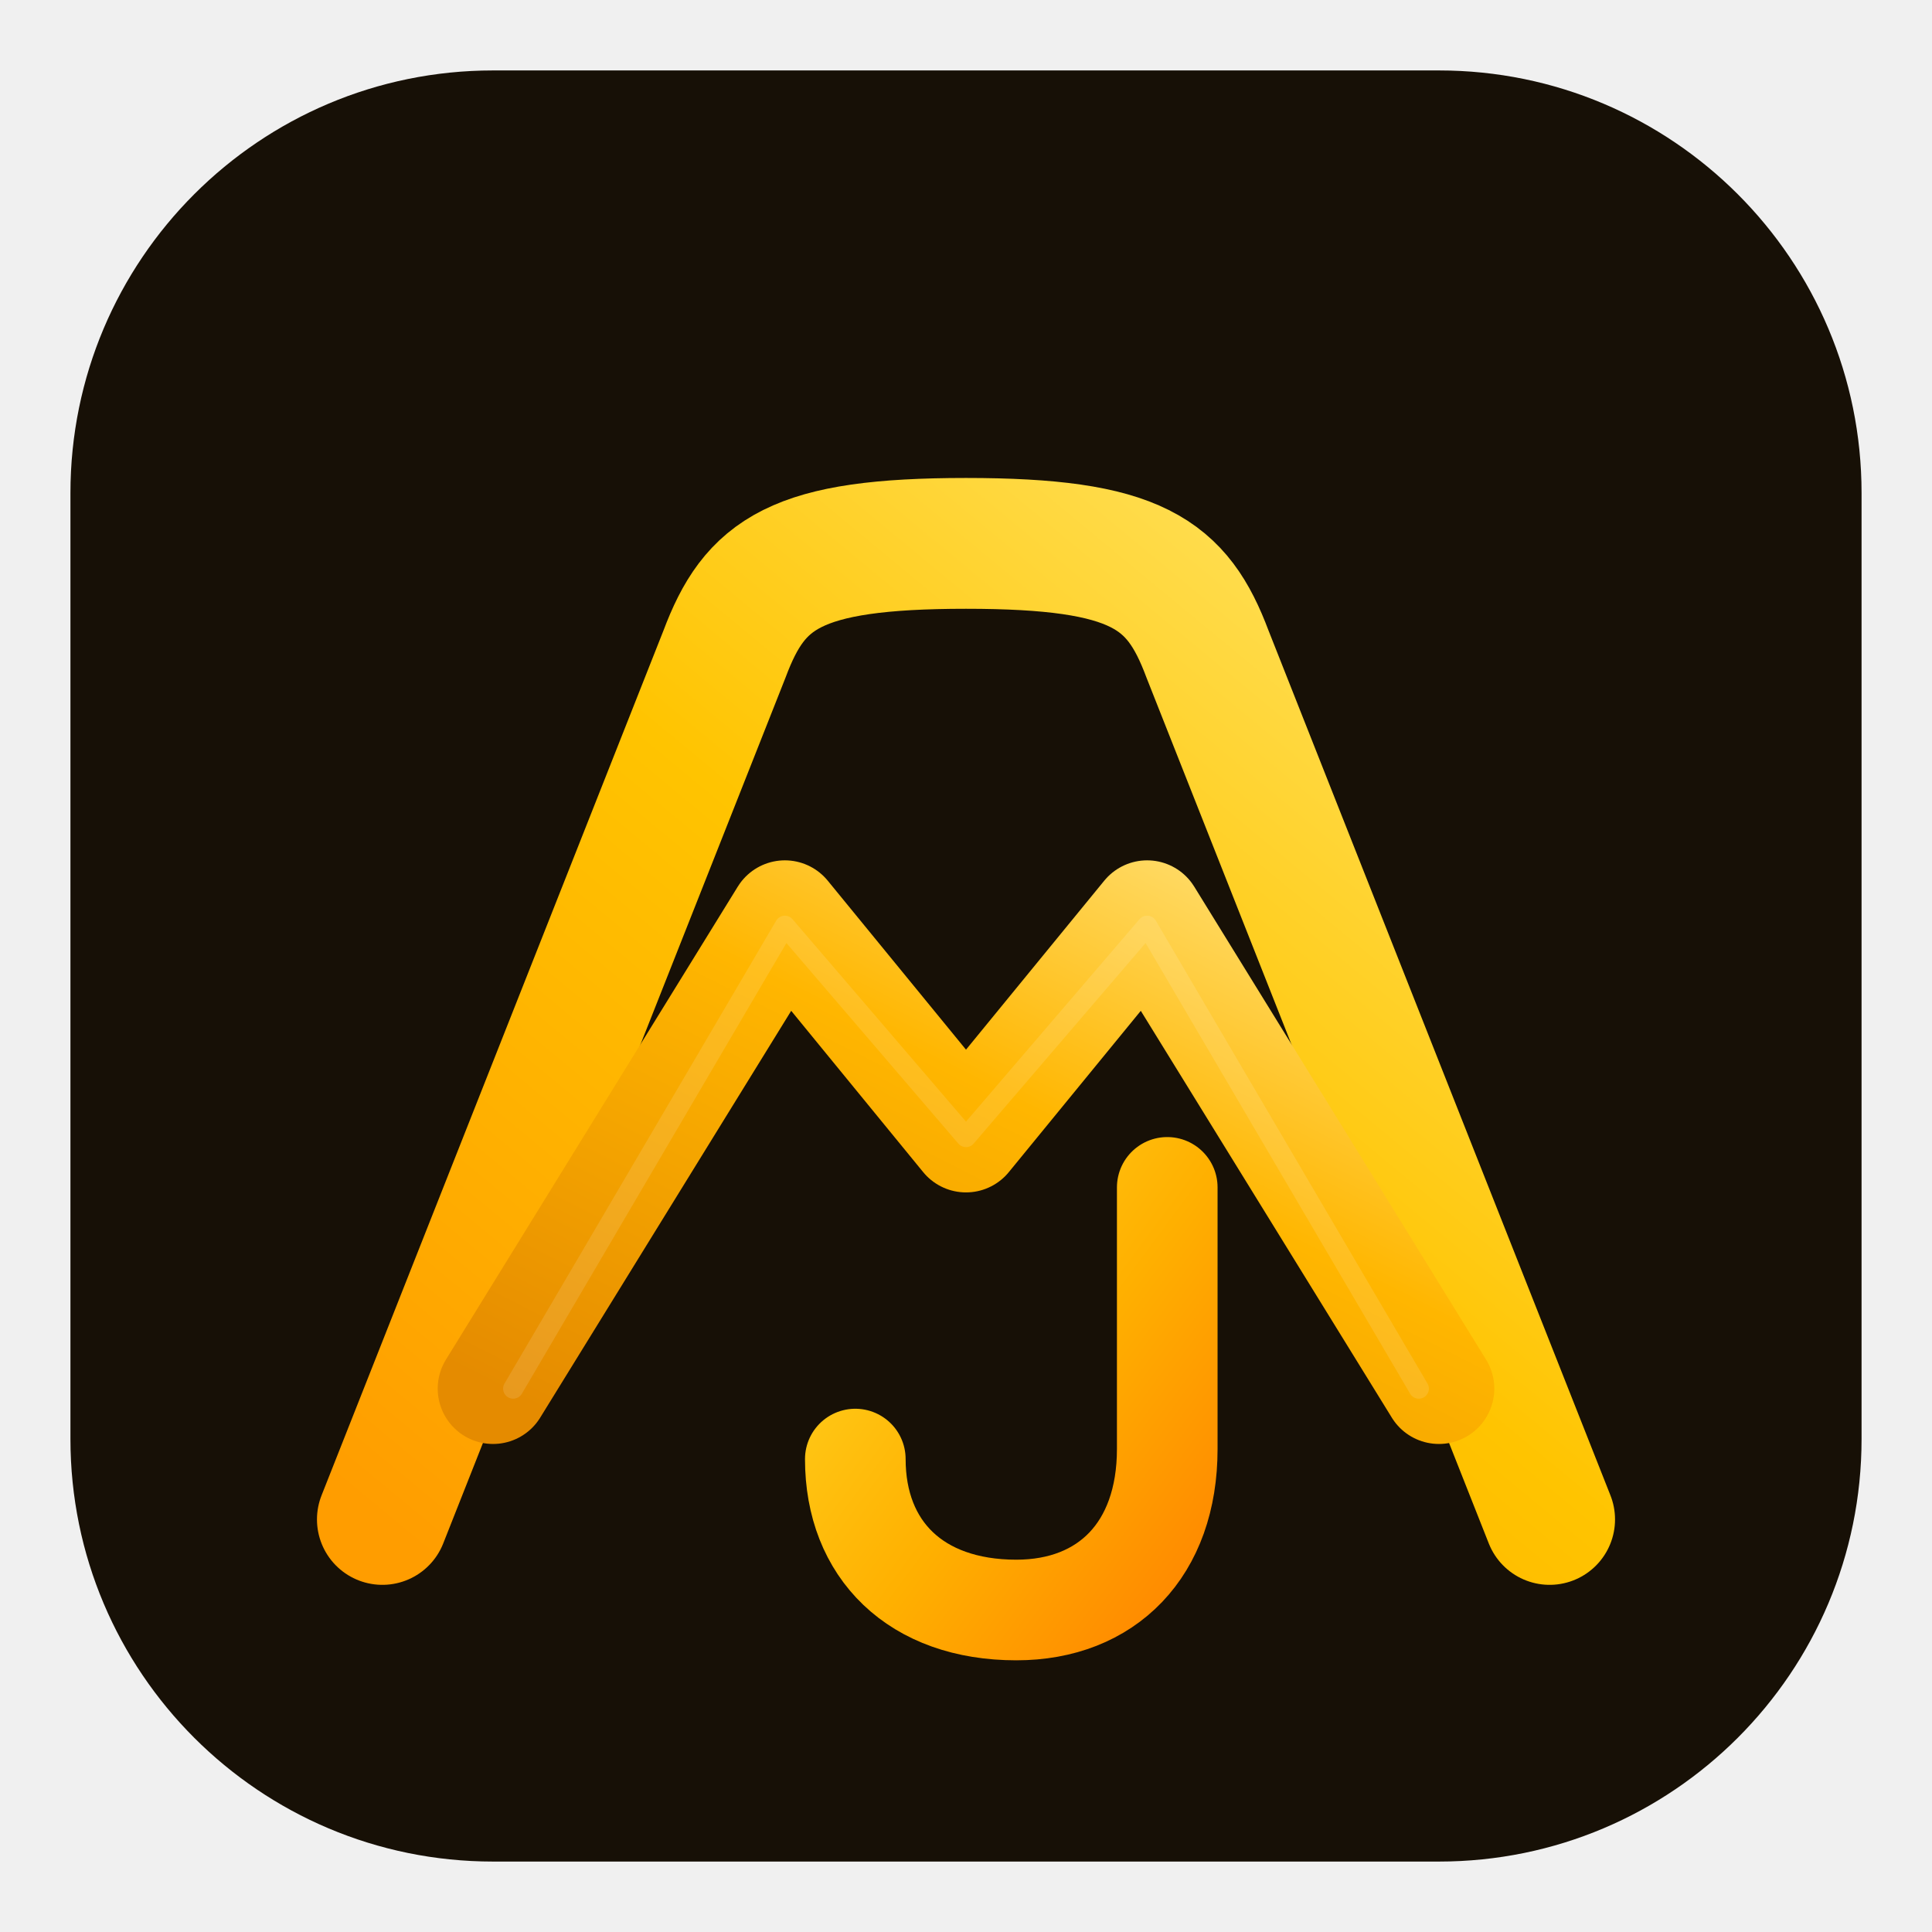
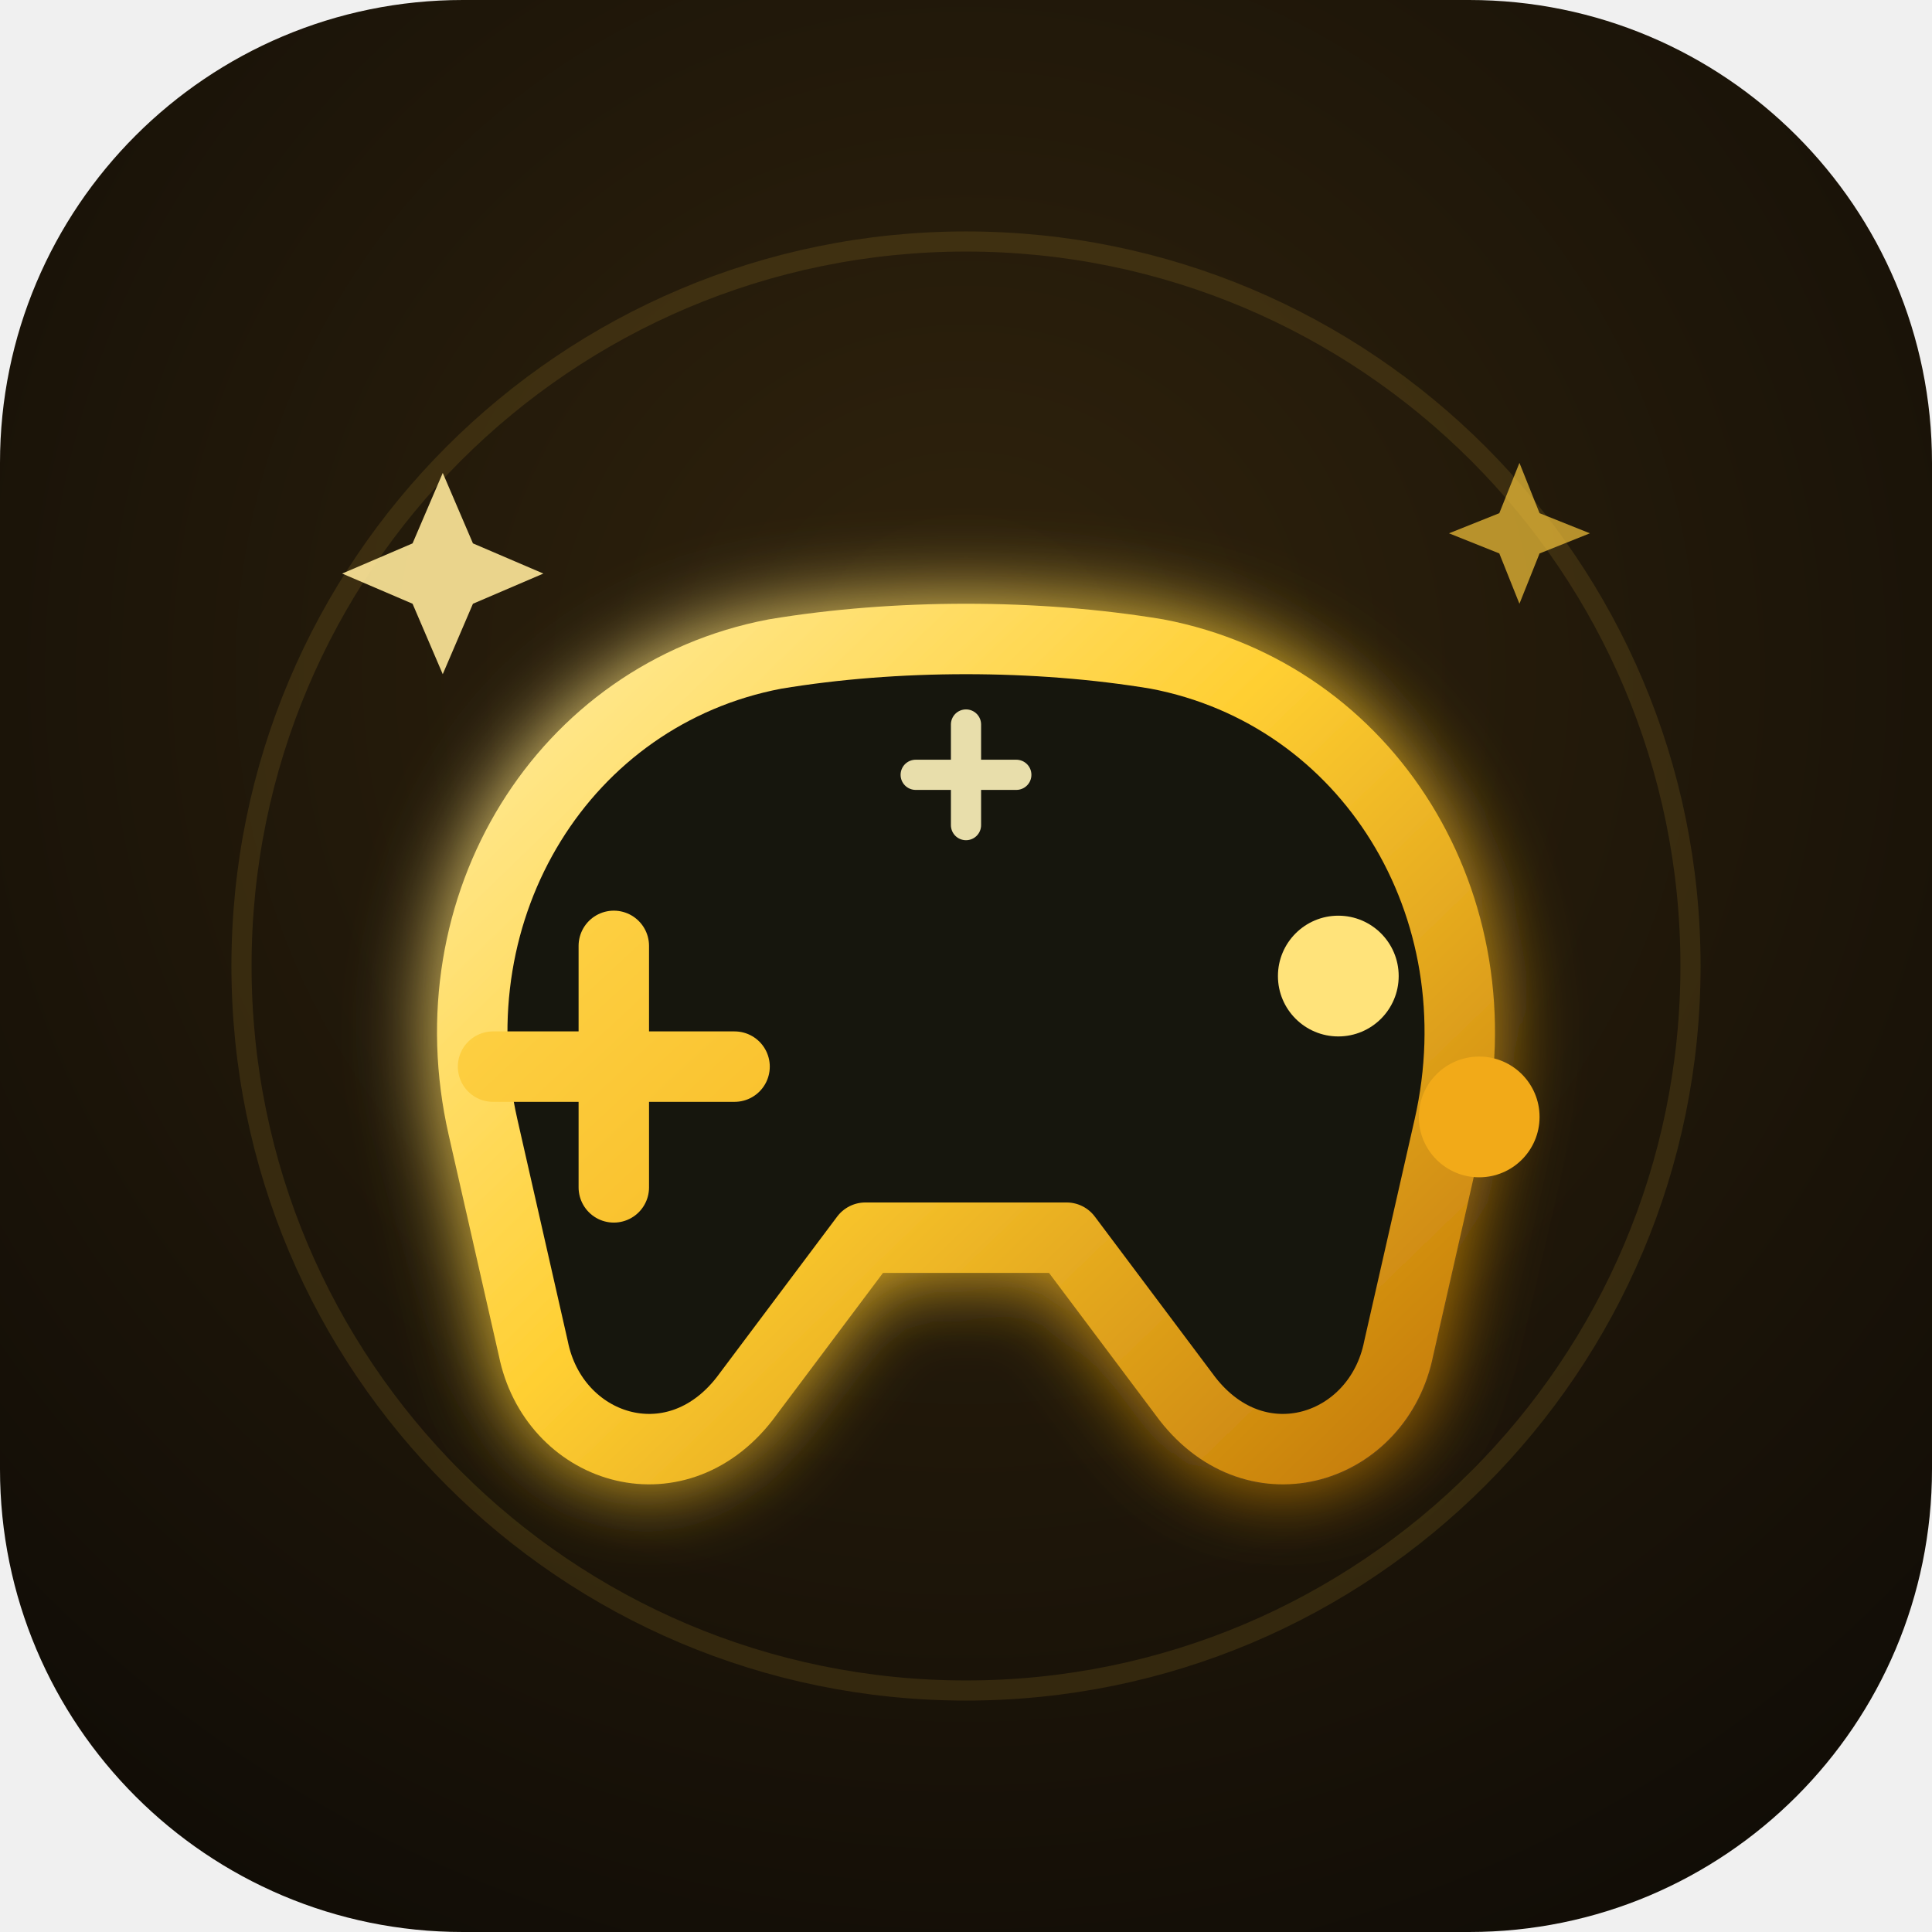
- <svg xmlns="http://www.w3.org/2000/svg" viewBox="0 0 192 192" width="192" height="192">
+ <svg xmlns="http://www.w3.org/2000/svg" viewBox="0 0 192 192" width="192" height="192" role="img" aria-label="Juegos Avila Mora">
  <defs>
-     <linearGradient id="a" x1="0" y1="1" x2="1" y2="0">
-       <stop stop-color="#ff9d00" />
-       <stop offset=".52" stop-color="#ffc400" />
-       <stop offset="1" stop-color="#ffe66b" />
+     <linearGradient id="gold" x1="32" y1="28" x2="160" y2="166" gradientUnits="userSpaceOnUse">
+       <stop stop-color="#fff1a8" />
+       <stop offset=".28" stop-color="#ffd54a" />
+       <stop offset=".62" stop-color="#f5b51b" />
+       <stop offset="1" stop-color="#d88700" />
    </linearGradient>
-     <linearGradient id="m" x1="0" y1="1" x2="1" y2="0">
-       <stop stop-color="#e58b00" />
-       <stop offset=".58" stop-color="#ffb600" />
-       <stop offset="1" stop-color="#ffe27a" />
+     <linearGradient id="edge" x1="40" y1="40" x2="150" y2="154" gradientUnits="userSpaceOnUse">
+       <stop stop-color="#fff7c7" />
+       <stop offset=".5" stop-color="#ffcf32" />
+       <stop offset="1" stop-color="#b96b00" />
    </linearGradient>
-     <linearGradient id="j" x1="0" y1="0" x2="1" y2="1">
-       <stop stop-color="#ffd21f" />
-       <stop offset=".55" stop-color="#ffb000" />
-       <stop offset="1" stop-color="#ff8a00" />
-     </linearGradient>
+     <radialGradient id="bg" cx="50%" cy="35%" r="75%">
+       <stop stop-color="#30230d" />
+       <stop offset="1" stop-color="#100c06" />
+     </radialGradient>
+     <filter id="glow" x="-40%" y="-40%" width="180%" height="180%">
+       <feGaussianBlur stdDeviation="4" result="b" />
+       <feMerge>
+         <feMergeNode in="b" />
+         <feMergeNode in="SourceGraphic" />
+       </feMerge>
+     </filter>
  </defs>
-   <rect x="7" y="7" width="178" height="178" rx="42" fill="#171006" />
-   <path d="M38 151 72 65c3-8 7-11 24-11s21 3 24 11l34 86" fill="none" stroke="url(#a)" stroke-width="13" stroke-linecap="round" stroke-linejoin="round" />
-   <path d="M49 138 78 91l18 22 18-22 29 47" fill="none" stroke="url(#m)" stroke-width="11" stroke-linecap="round" stroke-linejoin="round" />
-   <path d="M116 118 V144 C116 154 110 160 101 160 C91 160 85 154 85 145" fill="none" stroke="url(#j)" stroke-width="10" stroke-linecap="round" stroke-linejoin="round" />
-   <path d="M51 138 78 92l18 21 18-21 27 46" fill="none" stroke="#fff" stroke-opacity=".12" stroke-width="2" stroke-linecap="round" stroke-linejoin="round" />
+   <rect width="192" height="192" rx="46" fill="url(#bg)" />
+   <circle cx="96" cy="96" r="72" fill="none" stroke="#f6c33b" stroke-opacity=".12" stroke-width="2" />
+   <path d="M48 112c-5-22 8-43 29-47 12-2 26-2 38 0 21 4 34 25 29 47l-5 22c-2 10-14 14-21 5l-12-16H86l-12 16c-7 9-19 5-21-5z" fill="#19140b" stroke="url(#edge)" stroke-width="7" stroke-linejoin="round" filter="url(#glow)" />
+   <path d="M61 94v24M49 106h24" stroke="url(#gold)" stroke-width="7" stroke-linecap="round" />
+   <circle cx="133" cy="97" r="6" fill="#ffe37a" />
+   <circle cx="147" cy="111" r="6" fill="#f2aa18" />
+   <path d="M96 72v10M91 77h10" stroke="#fff4bd" stroke-width="3" stroke-linecap="round" opacity=".9" />
+   <path d="M44 47l3 7 7 3-7 3-3 7-3-7-7-3 7-3z" fill="#ffe89a" opacity=".9" />
+   <path d="M151 46l2 5 5 2-5 2-2 5-2-5-5-2 5-2z" fill="#f7c53b" opacity=".7" />
</svg>
